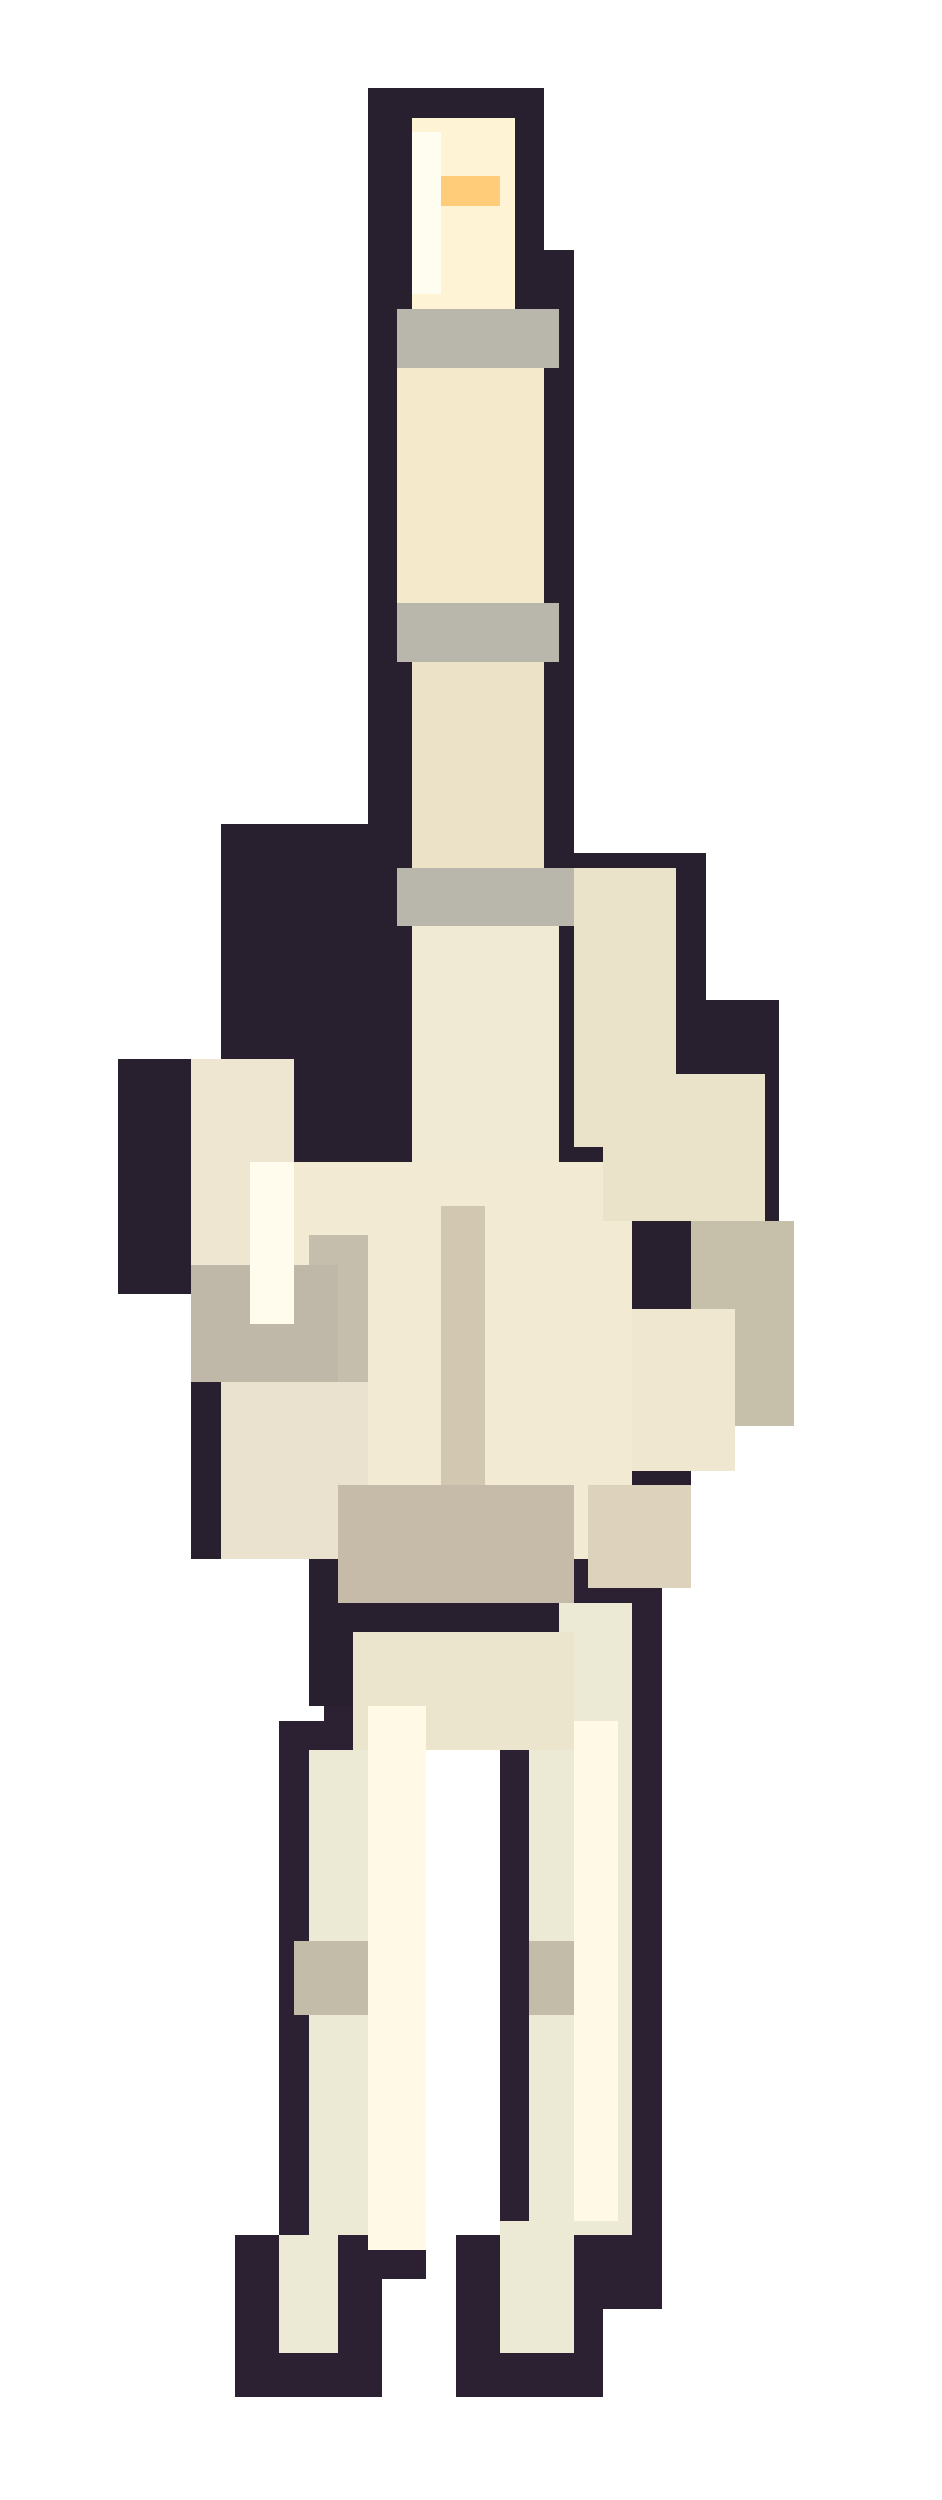
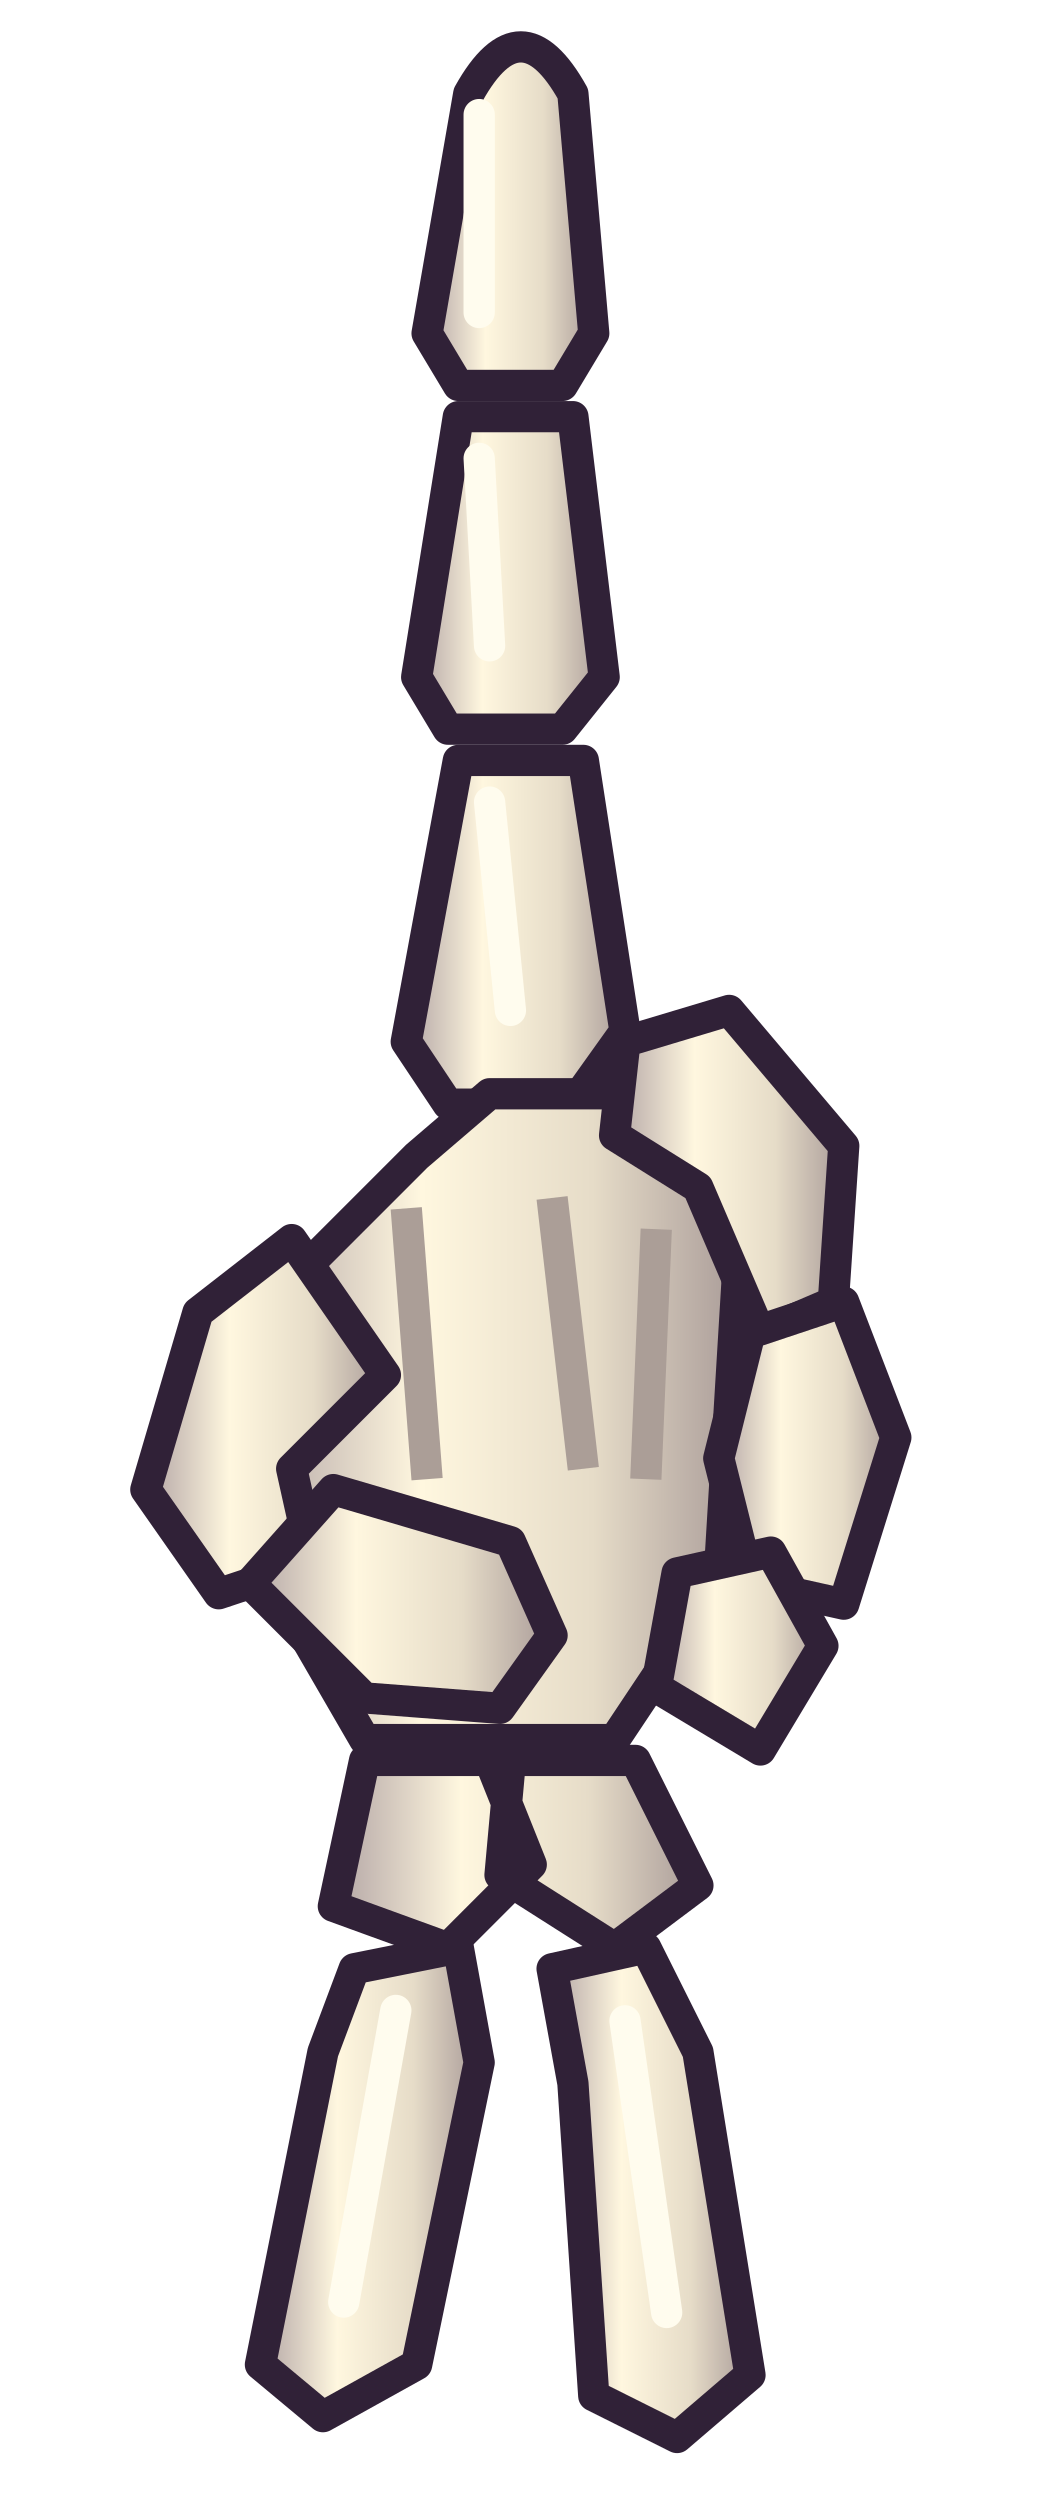
- <svg xmlns="http://www.w3.org/2000/svg" viewBox="0 0 64 170" shape-rendering="crispEdges" aria-label="Костлявая рука, указывающая пальцем">
-   <g stroke="none">
-     <path d="M22 105h7v50h-3v8h-10v-11h3v-35h3zM37 105h8v52h-4v6H31v-11h3v-35h3z" fill="#2b2132" />
-     <path d="M24 109h4v43h-5v8h-4v-8h2v-33h3zM38 109h5v43h-4v8h-5v-9h2v-32h2z" fill="#ece9d4" />
-     <rect x="20" y="132" width="7" height="5" fill="#c2bca9" />
-     <rect x="36" y="132" width="6" height="5" fill="#c2bca9" />
-     <path d="M25 6h12v11h2v41h9v10h5v26h-6v12h-9v10H21v-10h-8V88h-5V72h7V56h10z" fill="#281f2f" />
-     <rect x="28" y="8" width="7" height="14" fill="#fff3d5" />
-     <rect x="27" y="24" width="10" height="17" fill="#f5e9cc" />
-     <rect x="28" y="41" width="9" height="18" fill="#ebe2c7" />
-     <rect x="28" y="61" width="10" height="18" fill="#f0ead5" />
-     <rect x="27" y="80" width="13" height="18" fill="#eee8d1" />
-     <rect x="27" y="21" width="11" height="4" fill="#b9b6ab" />
-     <rect x="27" y="41" width="11" height="4" fill="#b9b6ab" />
-     <rect x="27" y="59" width="12" height="4" fill="#b9b6ab" />
-     <rect x="19" y="79" width="24" height="27" fill="#f2ead3" />
-     <rect x="21" y="84" width="4" height="18" fill="#c6beac" />
-     <rect x="30" y="82" width="3" height="24" fill="#d2c8b2" />
-     <rect x="39" y="59" width="7" height="19" fill="#eae3c9" />
-     <rect x="41" y="73" width="11" height="10" fill="#eae3c9" />
-     <rect x="47" y="83" width="7" height="14" fill="#c6bfa9" />
-     <rect x="43" y="89" width="7" height="11" fill="#f0e7d1" />
-     <rect x="40" y="101" width="7" height="7" fill="#ddd3bd" />
-     <rect x="13" y="72" width="7" height="21" fill="#efe6d1" />
-     <rect x="13" y="86" width="10" height="8" fill="#bfb7a7" />
-     <rect x="15" y="94" width="10" height="12" fill="#eae1ce" />
-     <rect x="23" y="101" width="16" height="8" fill="#c5bba8" />
-     <rect x="24" y="111" width="15" height="8" fill="#ece5ce" />
-     <rect x="25" y="116" width="4" height="37" fill="#fff9e6" />
-     <rect x="39" y="117" width="3" height="34" fill="#fff9e6" />
-     <rect x="28" y="9" width="2" height="11" fill="#fffdf0" />
-     <rect x="17" y="79" width="3" height="11" fill="#fffbed" />
-     <rect x="30" y="12" width="4" height="2" fill="#ffc76a" opacity=".85" />
+ <svg xmlns="http://www.w3.org/2000/svg" viewBox="0 0 100 240" role="img" aria-label="Указывающая рука скелета">
+   <defs>
+     <linearGradient id="bone" x2="1" y2="0">
+       <stop stop-color="#b2a4a4" />
+       <stop offset=".35" stop-color="#fff7df" />
+       <stop offset=".7" stop-color="#e6dcc8" />
+       <stop offset="1" stop-color="#a99b98" />
+     </linearGradient>
+   </defs>
+   <g fill="url(#bone)" stroke="#302137" stroke-width="3" stroke-linejoin="round">
+     <path d="M45 9q5-9 10 0l2 23-3 5H44l-3-5z" />
+     <path d="M44 40h11l3 25-4 5H43l-3-5z" />
+     <path d="M44 73h12l4 26-5 7H43l-4-6z" />
+     <path d="M40 111l7-6h13l11 14-2 33-10 15H35l-11-19 3-24z" />
+     <path d="M60 100l10-3 11 13-1 15-7 3-6-14-8-5z" />
+     <path d="M72 128l9-3 5 13-5 16-9-2-3-12z" />
+     <path d="M65 151l9-2 5 9-6 10-10-6z" />
+     <path d="M28 119l-9 7-5 17 7 10 9-3-2-9 9-9z" />
+     <path d="M24 152l8-9 17 5 4 9-5 7-13-1z" />
+     <path d="M39 116l2 26m12-27 3 26m7-23-1 24" fill="none" stroke="#ab9e97" stroke-width="3" />
+     <path d="M35 169h12l4 10-8 8-11-4zM49 169h12l6 12-8 6-11-7z" />
+     <path d="M34 189l10-2 2 11-6 29-9 5-6-5 6-30z" />
+     <path d="M53 189l9-2 5 10 5 31-7 6-8-4-2-30z" />
  </g>
+   <path d="M46 11v19m0 14 1 18m0 15 2 20m-11 96-5 28m27-27 4 28" fill="none" stroke="#fffcee" stroke-width="3" stroke-linecap="round" />
</svg>
